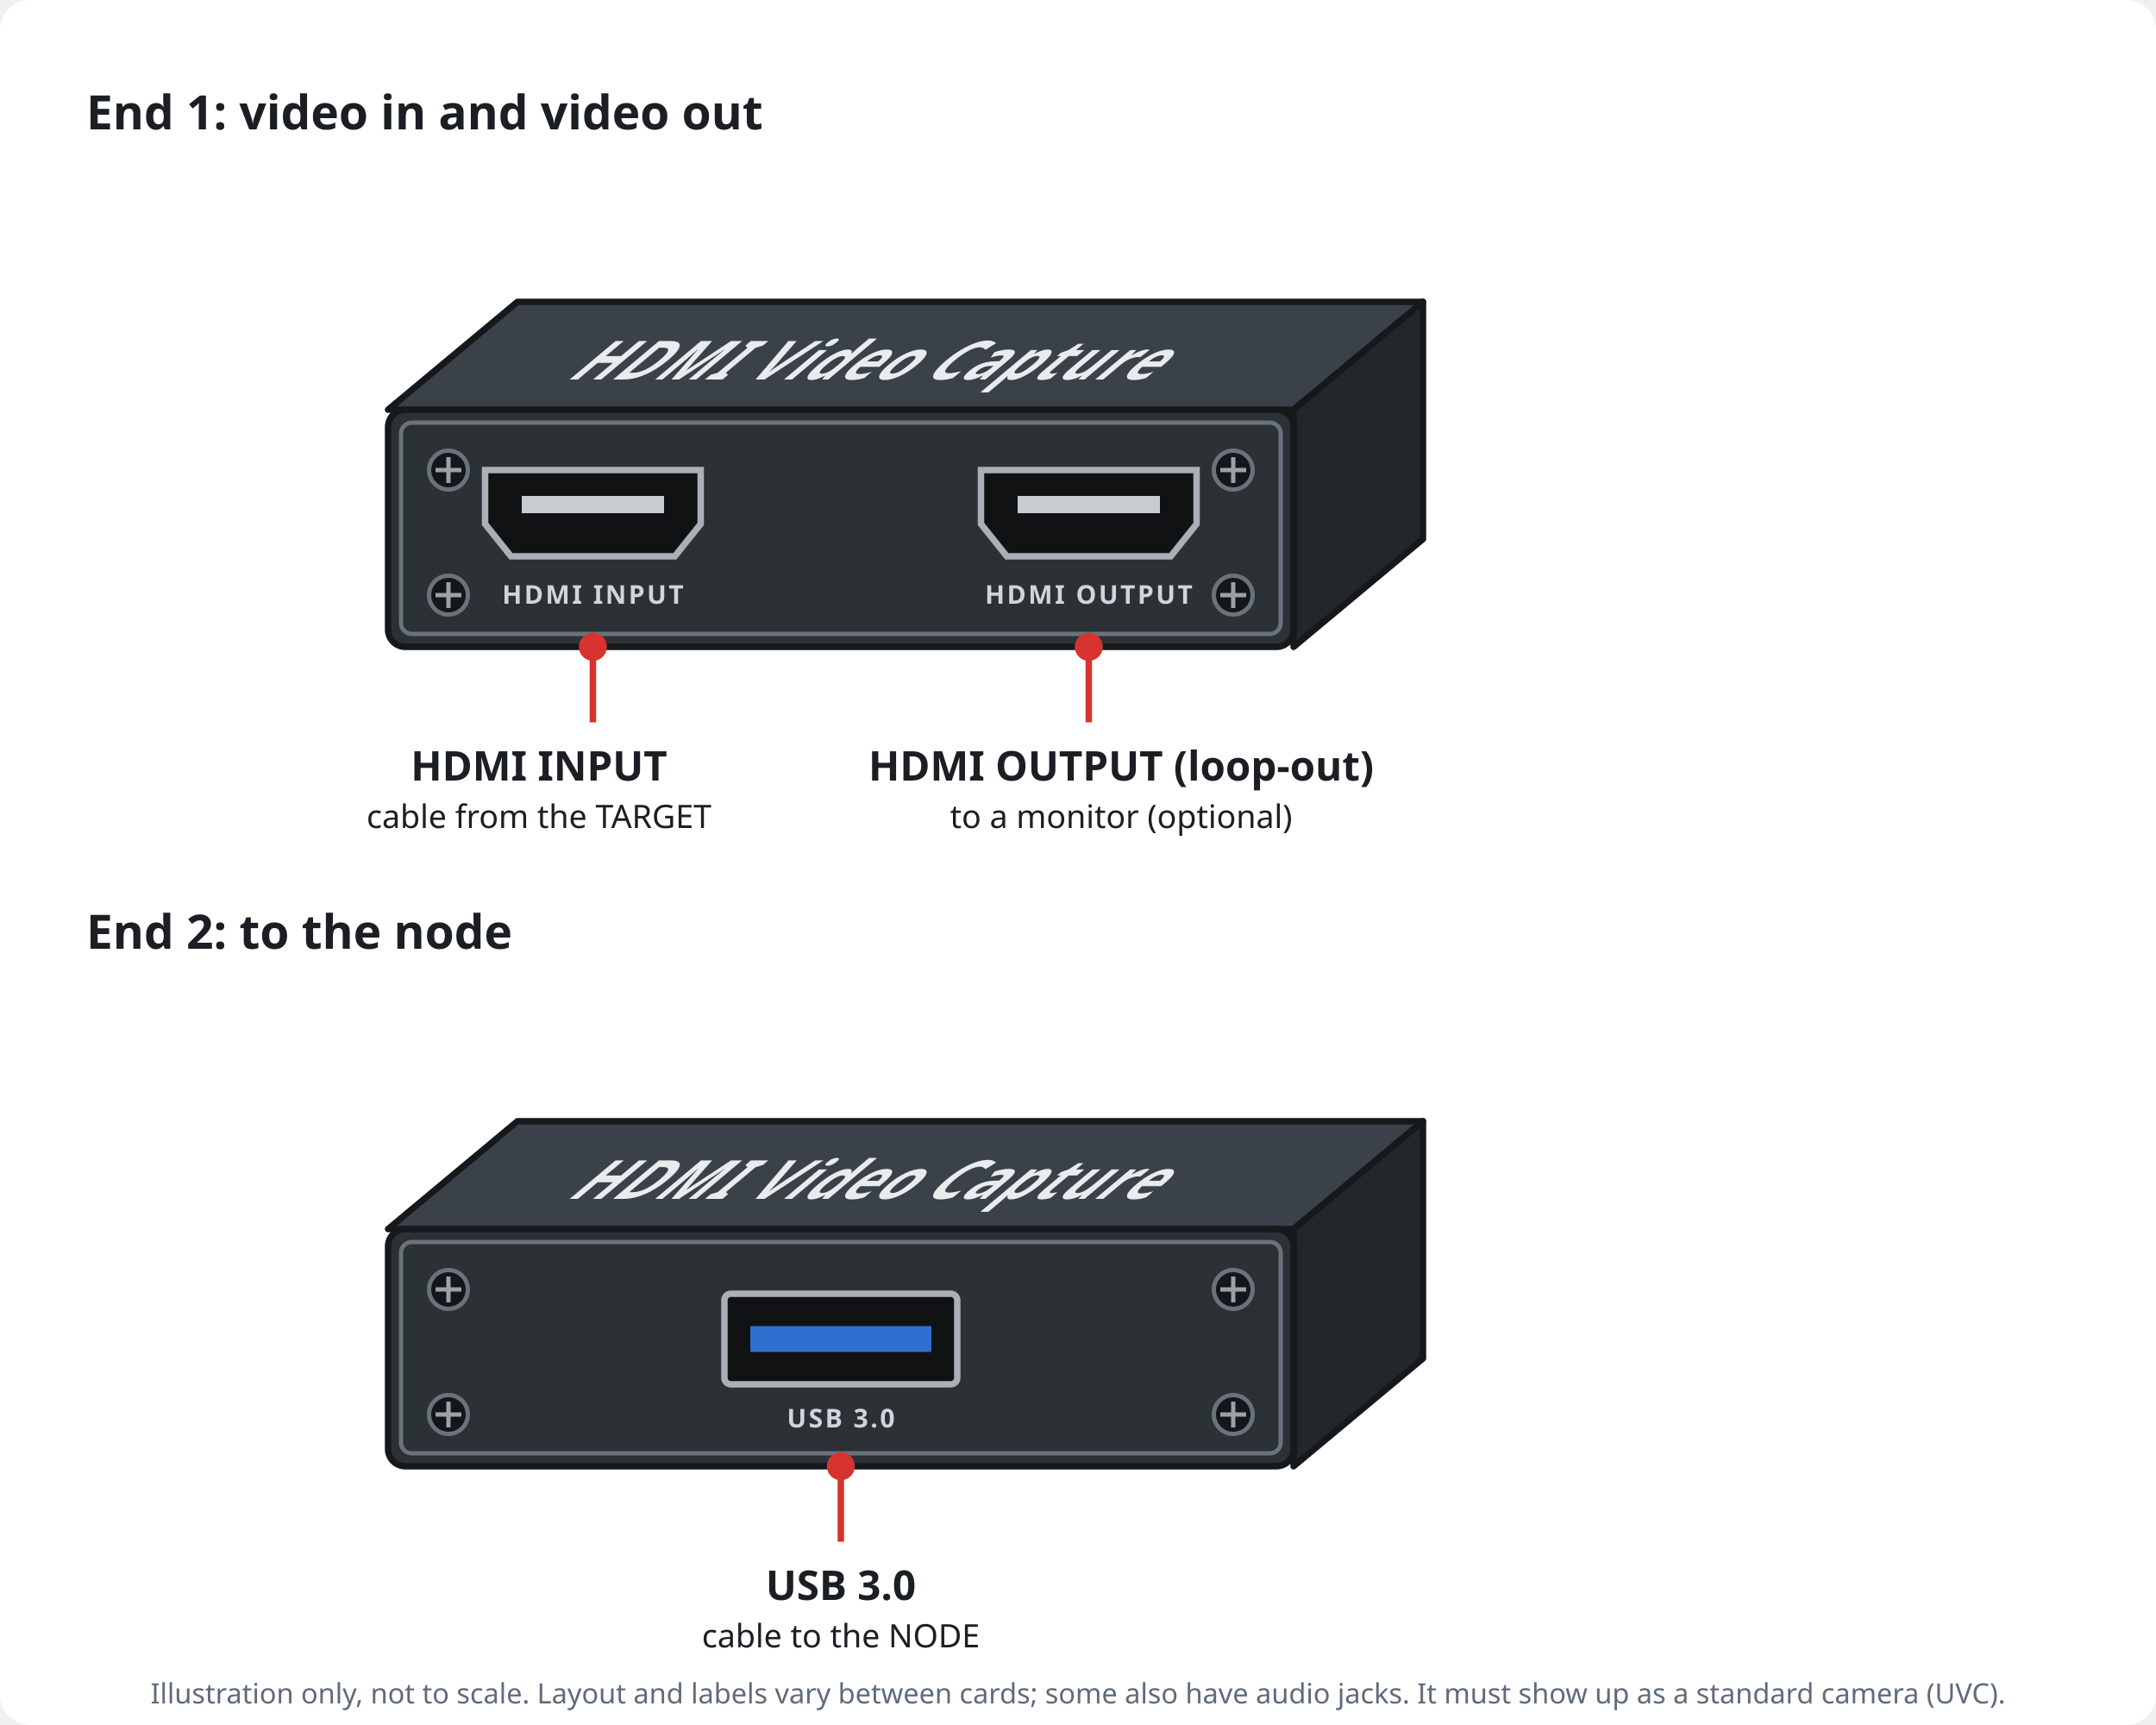
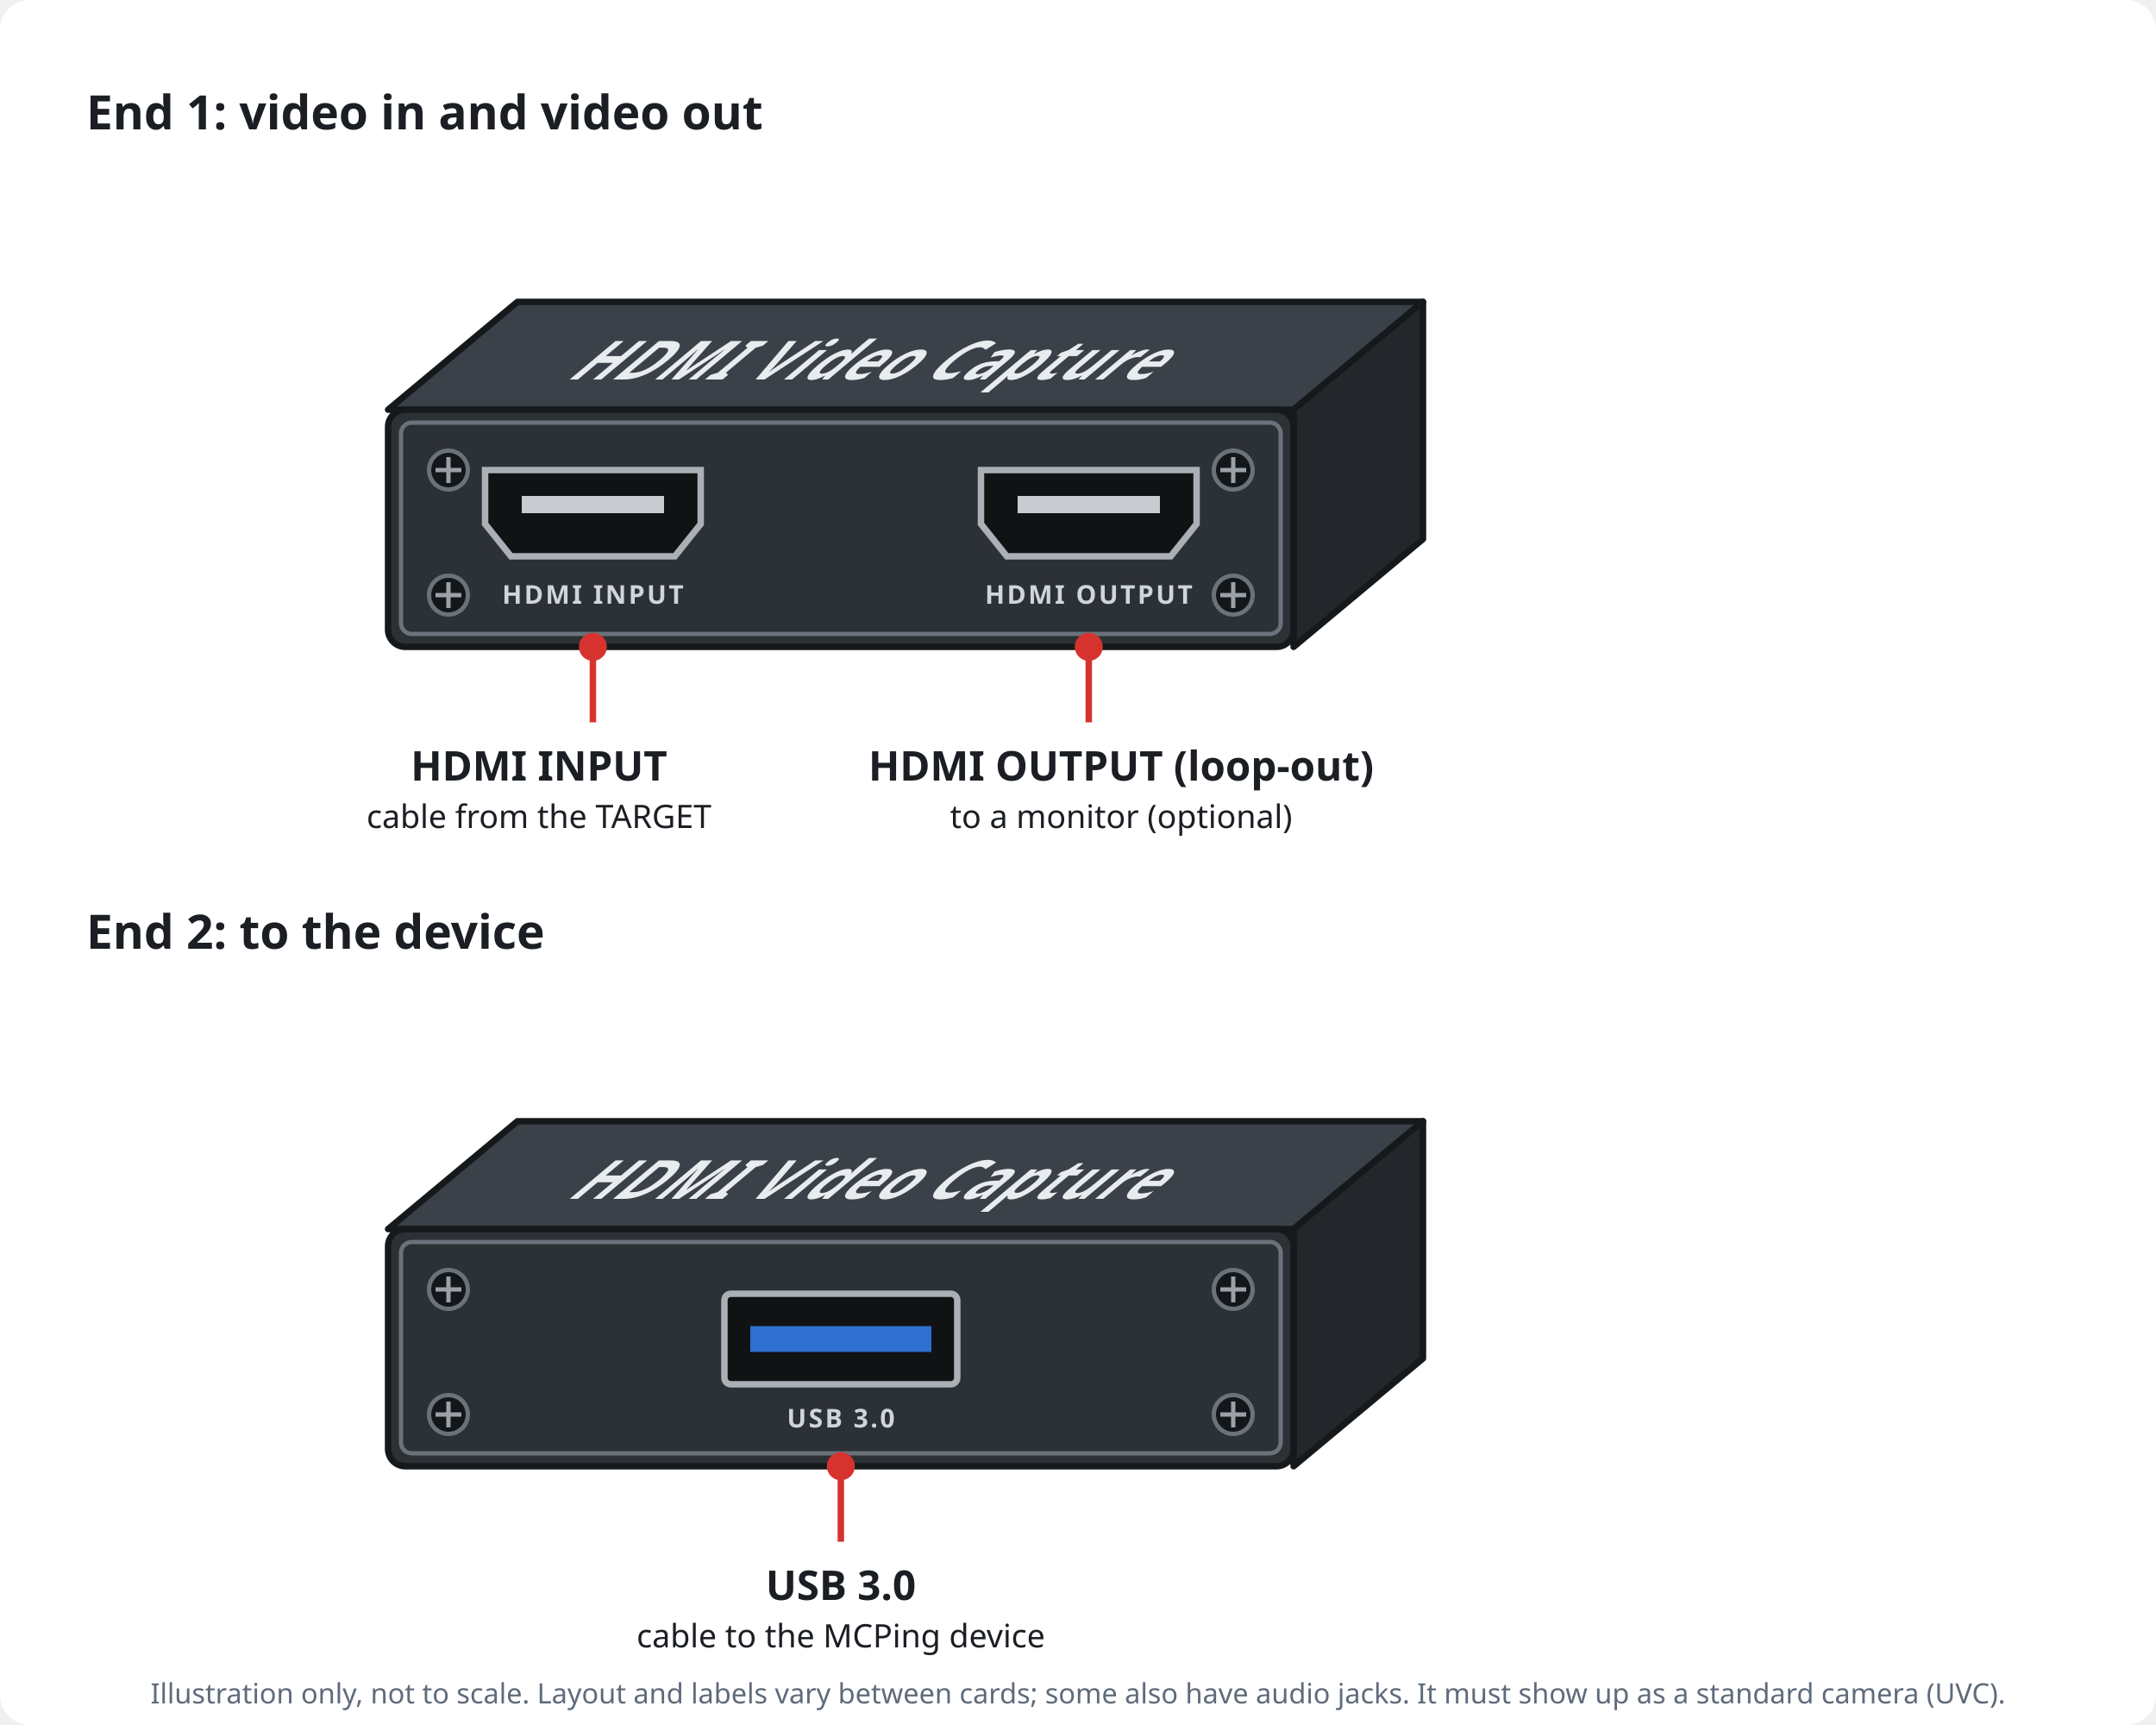
<svg xmlns="http://www.w3.org/2000/svg" viewBox="0 0 1000 800" role="img" aria-labelledby="t d">
  <rect width="1000" height="800" rx="14" fill="#ffffff" />
  <text x="40" y="60" font-family="sans-serif" font-size="22" font-weight="700" fill="#1b1f24">End 1: video in and video out</text>
  <path d="M180 190 L240 140 H660 L600 190 Z" fill="#3b4148" stroke="#16191c" stroke-width="3" stroke-linejoin="round" />
  <text transform="translate(262 176) skewX(-50)" font-family="sans-serif" font-size="25" font-weight="700" fill="#e8ecef" letter-spacing="1">HDMI Video Capture</text>
  <path d="M600 190 L660 140 V250 L600 300 Z" fill="#23272b" stroke="#16191c" stroke-width="3" stroke-linejoin="round" />
  <rect x="180" y="190" width="420" height="110" rx="8" fill="#2c3136" stroke="#16191c" stroke-width="3" />
  <rect x="186" y="196" width="408" height="98" rx="5" fill="none" stroke="#6a727b" stroke-width="2" />
  <g fill="#14171a" stroke="#6a727b" stroke-width="2">
    <circle cx="208" cy="218" r="9" />
    <circle cx="572" cy="218" r="9" />
    <circle cx="208" cy="276" r="9" />
    <circle cx="572" cy="276" r="9" />
  </g>
  <g stroke="#9aa1a8" stroke-width="2">
    <path d="M202 218 h12 M208 212 v12 M566 218 h12 M572 212 v12 M202 276 h12 M208 270 v12 M566 276 h12 M572 270 v12" />
  </g>
  <path d="M225 218 H325 V243 L313 258 H237 L225 243 Z" fill="#101214" stroke="#aab0b6" stroke-width="3" />
  <rect x="242" y="230" width="66" height="8" fill="#c8ccd0" />
  <text x="275" y="280" font-family="sans-serif" font-size="12" font-weight="700" fill="#cfd5db" text-anchor="middle" letter-spacing="1">HDMI INPUT</text>
  <path d="M455 218 H555 V243 L543 258 H467 L455 243 Z" fill="#101214" stroke="#aab0b6" stroke-width="3" />
  <rect x="472" y="230" width="66" height="8" fill="#c8ccd0" />
  <text x="505" y="280" font-family="sans-serif" font-size="12" font-weight="700" fill="#cfd5db" text-anchor="middle" letter-spacing="1">HDMI OUTPUT</text>
  <g stroke="#d6332f" stroke-width="3" fill="#d6332f">
    <line x1="275" y1="300" x2="275" y2="335" />
    <circle cx="275" cy="300" r="5" />
    <line x1="505" y1="300" x2="505" y2="335" />
    <circle cx="505" cy="300" r="5" />
  </g>
  <g font-family="sans-serif" fill="#1b1f24" text-anchor="middle">
    <text x="250" y="362" font-size="19" font-weight="700">HDMI INPUT</text>
    <text x="250" y="384" font-size="15">cable from the TARGET</text>
    <text x="520" y="362" font-size="19" font-weight="700">HDMI OUTPUT (loop-out)</text>
    <text x="520" y="384" font-size="15">to a monitor (optional)</text>
  </g>
-   <text x="40" y="440" font-family="sans-serif" font-size="22" font-weight="700" fill="#1b1f24">End 2: to the node</text>
+   <text x="40" y="440" font-family="sans-serif" font-size="22" font-weight="700" fill="#1b1f24">End 2: to the device</text>
  <path d="M180 570 L240 520 H660 L600 570 Z" fill="#3b4148" stroke="#16191c" stroke-width="3" stroke-linejoin="round" />
  <text transform="translate(262 556) skewX(-50)" font-family="sans-serif" font-size="25" font-weight="700" fill="#e8ecef" letter-spacing="1">HDMI Video Capture</text>
  <path d="M600 570 L660 520 V630 L600 680 Z" fill="#23272b" stroke="#16191c" stroke-width="3" stroke-linejoin="round" />
  <rect x="180" y="570" width="420" height="110" rx="8" fill="#2c3136" stroke="#16191c" stroke-width="3" />
  <rect x="186" y="576" width="408" height="98" rx="5" fill="none" stroke="#6a727b" stroke-width="2" />
  <g fill="#14171a" stroke="#6a727b" stroke-width="2">
    <circle cx="208" cy="598" r="9" />
    <circle cx="572" cy="598" r="9" />
    <circle cx="208" cy="656" r="9" />
    <circle cx="572" cy="656" r="9" />
  </g>
  <g stroke="#9aa1a8" stroke-width="2">
    <path d="M202 598 h12 M208 592 v12 M566 598 h12 M572 592 v12 M202 656 h12 M208 650 v12 M566 656 h12 M572 650 v12" />
  </g>
  <rect x="336" y="600" width="108" height="42" rx="3" fill="#101214" stroke="#aab0b6" stroke-width="3" />
  <rect x="348" y="615" width="84" height="12" fill="#2f6fd0" />
  <text x="390" y="662" font-family="sans-serif" font-size="12" font-weight="700" fill="#cfd5db" text-anchor="middle" letter-spacing="1">USB 3.0</text>
  <g stroke="#d6332f" stroke-width="3" fill="#d6332f">
    <line x1="390" y1="680" x2="390" y2="715" />
    <circle cx="390" cy="680" r="5" />
  </g>
  <g font-family="sans-serif" fill="#1b1f24" text-anchor="middle">
    <text x="390" y="742" font-size="19" font-weight="700">USB 3.0</text>
-     <text x="390" y="764" font-size="15">cable to the NODE</text>
+     <text x="390" y="764" font-size="15">cable to the MCPing device</text>
  </g>
  <text x="500" y="790" font-family="sans-serif" font-size="13" fill="#5f6b7a" text-anchor="middle">Illustration only, not to scale. Layout and labels vary between cards; some also have audio jacks. It must show up as a standard camera (UVC).</text>
</svg>
